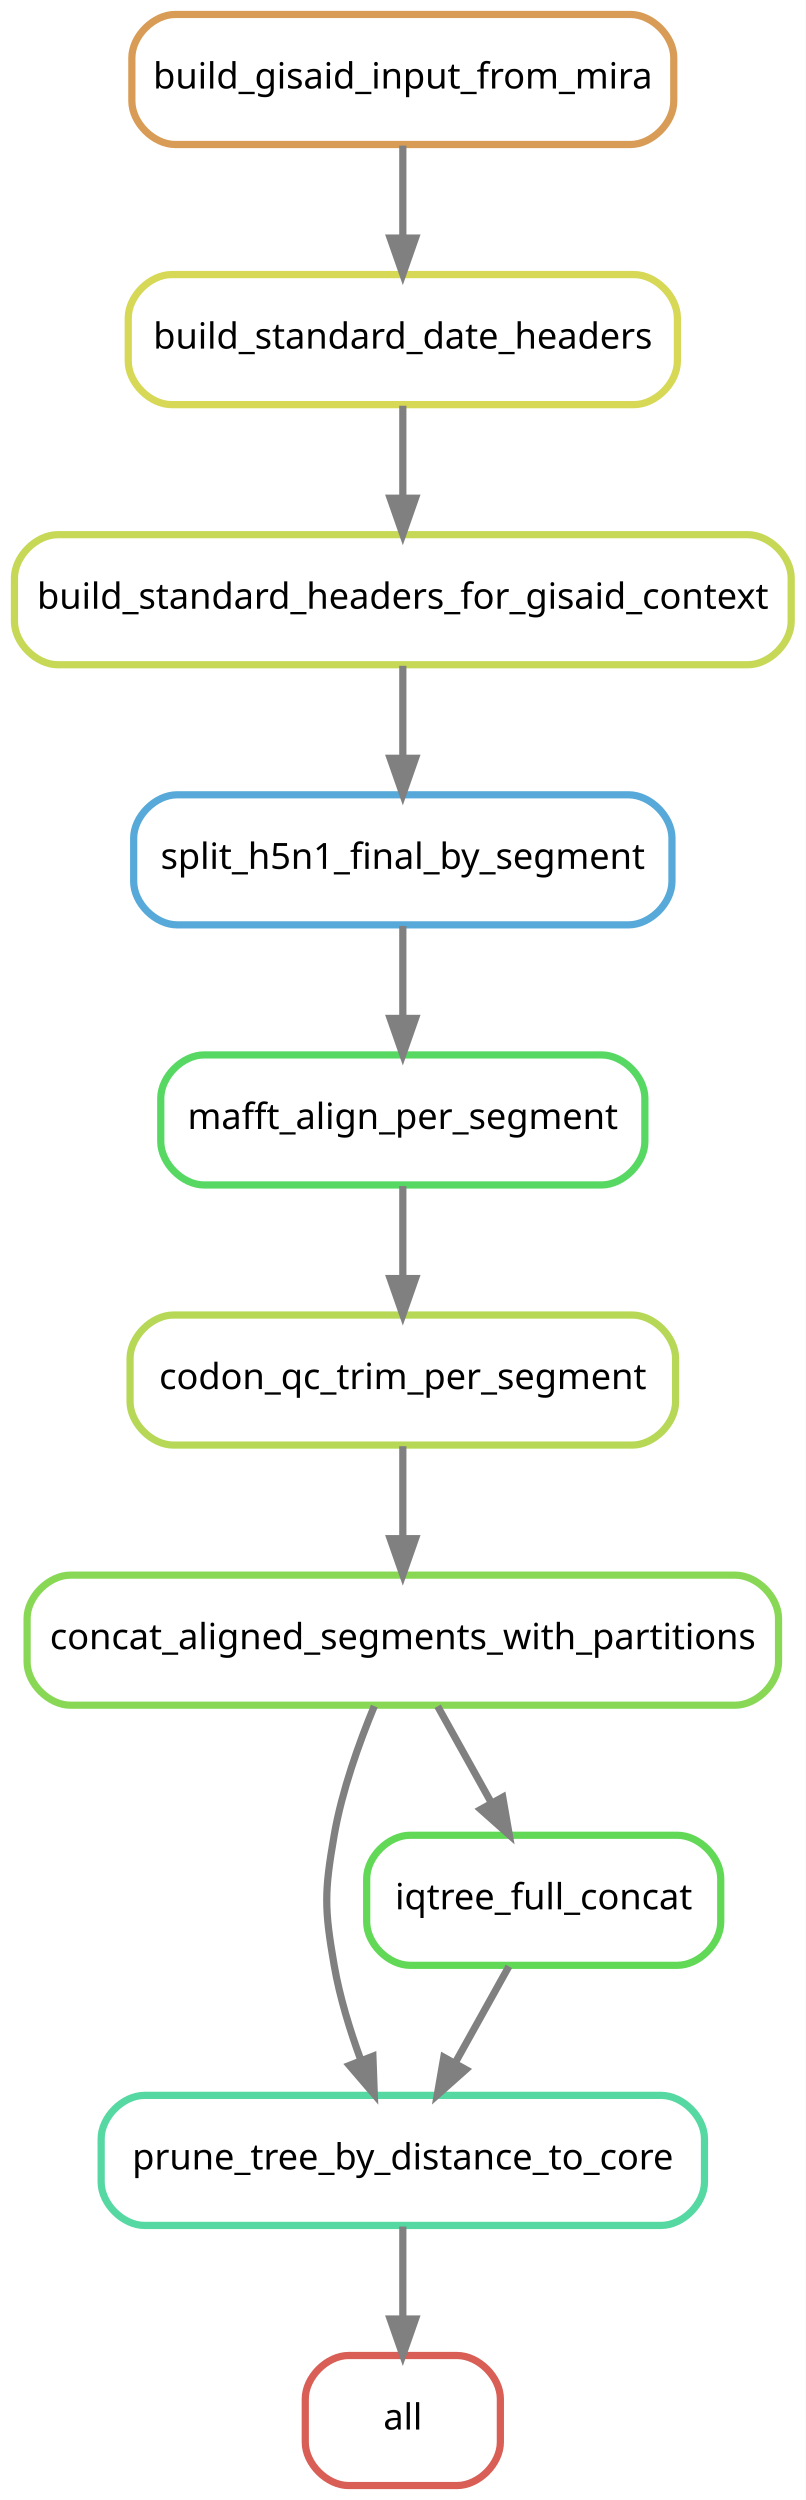
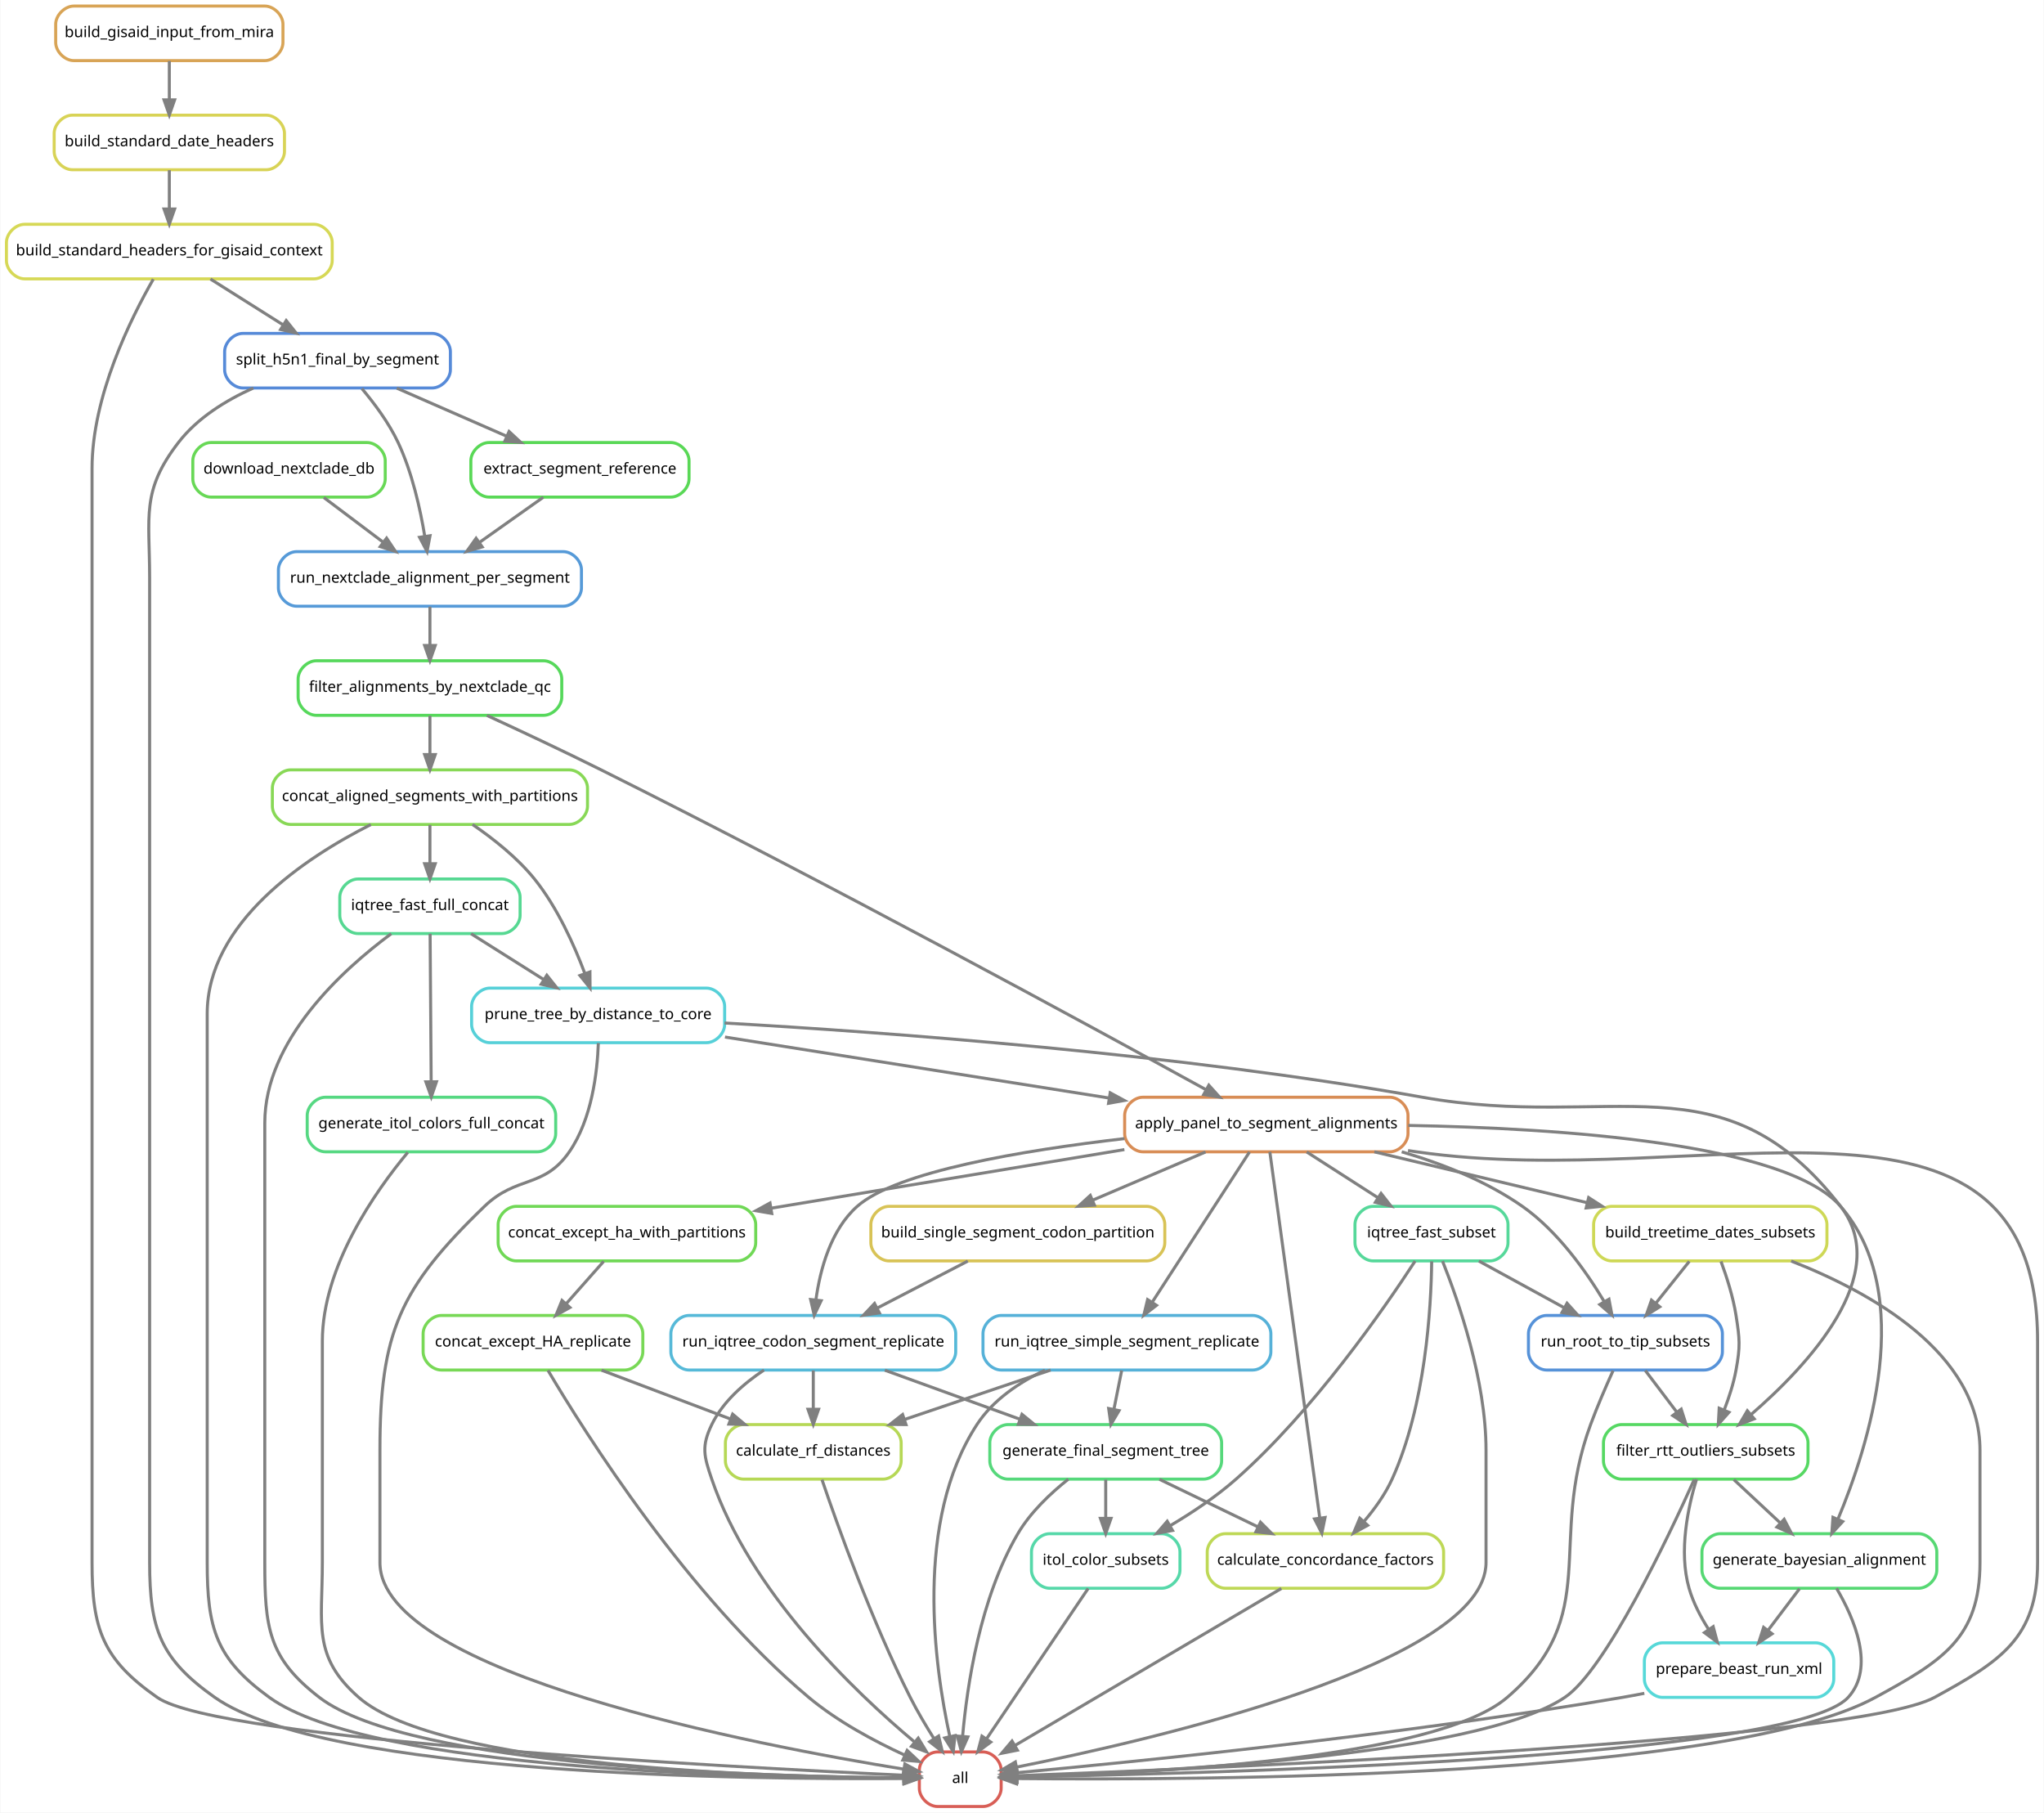
- <svg xmlns="http://www.w3.org/2000/svg" width="223pt" height="692pt" viewBox="0.00 0.00 223.00 692.00">
-   <g id="graph0" class="graph" transform="scale(1 1) rotate(0) translate(4 688)">
-     <polygon fill="white" stroke="transparent" points="-4,4 -4,-688 219,-688 219,4 -4,4" />
+ <svg xmlns="http://www.w3.org/2000/svg" width="1349pt" height="1196pt" viewBox="0.00 0.00 1348.50 1196.00">
+   <g id="graph0" class="graph" transform="scale(1 1) rotate(0) translate(4 1192)">
+     <polygon fill="white" stroke="transparent" points="-4,4 -4,-1192 1344.5,-1192 1344.5,4 -4,4" />
    <g id="node1" class="node">
-       <path fill="none" stroke="#d85e56" stroke-width="2" d="M122.5,-36C122.5,-36 92.5,-36 92.5,-36 86.5,-36 80.5,-30 80.5,-24 80.5,-24 80.5,-12 80.5,-12 80.5,-6 86.5,0 92.5,0 92.5,0 122.5,0 122.5,0 128.5,0 134.5,-6 134.5,-12 134.5,-12 134.5,-24 134.5,-24 134.5,-30 128.5,-36 122.5,-36" />
-       <text text-anchor="middle" x="107.5" y="-15.5" font-family="sans" font-size="10.00">all</text>
+       <path fill="none" stroke="#d85e56" stroke-width="2" d="M644.5,-36C644.5,-36 614.5,-36 614.5,-36 608.5,-36 602.5,-30 602.5,-24 602.5,-24 602.5,-12 602.5,-12 602.5,-6 608.5,0 614.5,0 614.5,0 644.5,0 644.5,0 650.5,0 656.5,-6 656.5,-12 656.5,-12 656.5,-24 656.5,-24 656.5,-30 650.5,-36 644.5,-36" />
+       <text text-anchor="middle" x="629.5" y="-15.5" font-family="sans" font-size="10.00">all</text>
    </g>
    <g id="node2" class="node">
-       <path fill="none" stroke="#56d8a2" stroke-width="2" d="M179,-108C179,-108 36,-108 36,-108 30,-108 24,-102 24,-96 24,-96 24,-84 24,-84 24,-78 30,-72 36,-72 36,-72 179,-72 179,-72 185,-72 191,-78 191,-84 191,-84 191,-96 191,-96 191,-102 185,-108 179,-108" />
-       <text text-anchor="middle" x="107.5" y="-87.5" font-family="sans" font-size="10.00">prune_tree_by_distance_to_core</text>
+       <path fill="none" stroke="#d6d856" stroke-width="2" d="M203,-1044C203,-1044 12,-1044 12,-1044 6,-1044 0,-1038 0,-1032 0,-1032 0,-1020 0,-1020 0,-1014 6,-1008 12,-1008 12,-1008 203,-1008 203,-1008 209,-1008 215,-1014 215,-1020 215,-1020 215,-1032 215,-1032 215,-1038 209,-1044 203,-1044" />
+       <text text-anchor="middle" x="107.5" y="-1023.5" font-family="sans" font-size="10.00">build_standard_headers_for_gisaid_context</text>
+     </g>
+     <g id="edge12" class="edge">
+       <path fill="none" stroke="grey" stroke-width="2" d="M96.93,-1007.79C81.99,-981.77 56.5,-930.41 56.5,-883 56.5,-883 56.5,-883 56.5,-161 56.5,-117.07 63.5,-97.17 99.5,-72 139.74,-43.86 478.04,-25.93 592.12,-20.64" />
+       <polygon fill="grey" stroke="grey" stroke-width="2" points="592.61,-24.12 602.44,-20.17 592.29,-17.13 592.61,-24.12" />
+     </g>
+     <g id="node5" class="node">
+       <path fill="none" stroke="#568ad8" stroke-width="2" d="M281,-972C281,-972 156,-972 156,-972 150,-972 144,-966 144,-960 144,-960 144,-948 144,-948 144,-942 150,-936 156,-936 156,-936 281,-936 281,-936 287,-936 293,-942 293,-948 293,-948 293,-960 293,-960 293,-966 287,-972 281,-972" />
+       <text text-anchor="middle" x="218.5" y="-951.5" font-family="sans" font-size="10.00">split_h5n1_final_by_segment</text>
+     </g>
+     <g id="edge23" class="edge">
+       <path fill="none" stroke="grey" stroke-width="2" d="M134.65,-1007.88C149.03,-998.81 166.88,-987.55 182.41,-977.76" />
+       <polygon fill="grey" stroke="grey" stroke-width="2" points="184.65,-980.48 191.24,-972.19 180.92,-974.56 184.65,-980.48" />
+     </g>
+     <g id="node3" class="node">
+       <path fill="none" stroke="#d8d356" stroke-width="2" d="M171.5,-1116C171.5,-1116 43.5,-1116 43.5,-1116 37.5,-1116 31.5,-1110 31.5,-1104 31.5,-1104 31.5,-1092 31.5,-1092 31.5,-1086 37.5,-1080 43.5,-1080 43.5,-1080 171.5,-1080 171.5,-1080 177.5,-1080 183.5,-1086 183.5,-1092 183.5,-1092 183.5,-1104 183.5,-1104 183.5,-1110 177.5,-1116 171.5,-1116" />
+       <text text-anchor="middle" x="107.5" y="-1095.5" font-family="sans" font-size="10.00">build_standard_date_headers</text>
+     </g>
+     <g id="edge21" class="edge">
+       <path fill="none" stroke="grey" stroke-width="2" d="M107.5,-1079.7C107.5,-1071.98 107.5,-1062.71 107.5,-1054.11" />
+       <polygon fill="grey" stroke="grey" stroke-width="2" points="111,-1054.1 107.5,-1044.1 104,-1054.1 111,-1054.1" />
+     </g>
+     <g id="node4" class="node">
+       <path fill="none" stroke="#d8a456" stroke-width="2" d="M170.5,-1188C170.5,-1188 44.5,-1188 44.5,-1188 38.5,-1188 32.5,-1182 32.5,-1176 32.5,-1176 32.5,-1164 32.5,-1164 32.5,-1158 38.5,-1152 44.5,-1152 44.5,-1152 170.5,-1152 170.5,-1152 176.5,-1152 182.5,-1158 182.5,-1164 182.5,-1164 182.5,-1176 182.5,-1176 182.5,-1182 176.5,-1188 170.5,-1188" />
+       <text text-anchor="middle" x="107.5" y="-1167.5" font-family="sans" font-size="10.00">build_gisaid_input_from_mira</text>
+     </g>
+     <g id="edge22" class="edge">
+       <path fill="none" stroke="grey" stroke-width="2" d="M107.5,-1151.7C107.5,-1143.98 107.5,-1134.71 107.5,-1126.11" />
+       <polygon fill="grey" stroke="grey" stroke-width="2" points="111,-1126.1 107.5,-1116.1 104,-1126.1 111,-1126.1" />
+     </g>
+     <g id="edge10" class="edge">
+       <path fill="none" stroke="grey" stroke-width="2" d="M162.94,-935.96C144.72,-927.8 125.97,-916.17 113.5,-900 88.8,-867.97 94.5,-851.45 94.5,-811 94.5,-811 94.5,-811 94.5,-161 94.5,-117.07 101.59,-97.31 137.5,-72 210.66,-20.43 490.69,-17.7 592.35,-18.47" />
+       <polygon fill="grey" stroke="grey" stroke-width="2" points="592.42,-21.97 602.46,-18.56 592.49,-14.97 592.42,-21.97" />
+     </g>
+     <g id="node8" class="node">
+       <path fill="none" stroke="#569ad8" stroke-width="2" d="M367.5,-828C367.5,-828 191.5,-828 191.5,-828 185.5,-828 179.5,-822 179.5,-816 179.5,-816 179.5,-804 179.5,-804 179.5,-798 185.5,-792 191.5,-792 191.5,-792 367.5,-792 367.5,-792 373.5,-792 379.5,-798 379.5,-804 379.5,-804 379.5,-816 379.5,-816 379.5,-822 373.5,-828 367.5,-828" />
+       <text text-anchor="middle" x="279.5" y="-807.5" font-family="sans" font-size="10.00">run_nextclade_alignment_per_segment</text>
+     </g>
+     <g id="edge28" class="edge">
+       <path fill="none" stroke="grey" stroke-width="2" d="M234.59,-935.58C242.85,-925.78 252.42,-912.94 258.5,-900 267.75,-880.3 273.12,-856.18 276.11,-838.02" />
+       <polygon fill="grey" stroke="grey" stroke-width="2" points="279.57,-838.5 277.6,-828.09 272.65,-837.46 279.57,-838.5" />
+     </g>
+     <g id="node10" class="node">
+       <path fill="none" stroke="#59d856" stroke-width="2" d="M438.5,-900C438.5,-900 318.5,-900 318.5,-900 312.5,-900 306.5,-894 306.5,-888 306.5,-888 306.5,-876 306.5,-876 306.5,-870 312.5,-864 318.5,-864 318.5,-864 438.5,-864 438.5,-864 444.5,-864 450.5,-870 450.5,-876 450.5,-876 450.5,-888 450.5,-888 450.5,-894 444.5,-900 438.5,-900" />
+       <text text-anchor="middle" x="378.5" y="-879.5" font-family="sans" font-size="10.00">extract_segment_reference</text>
+     </g>
+     <g id="edge29" class="edge">
+       <path fill="none" stroke="grey" stroke-width="2" d="M257.64,-935.88C279.51,-926.31 306.96,-914.3 330.16,-904.15" />
+       <polygon fill="grey" stroke="grey" stroke-width="2" points="331.73,-907.28 339.49,-900.07 328.92,-900.87 331.73,-907.28" />
+     </g>
+     <g id="node6" class="node">
+       <path fill="none" stroke="#88d856" stroke-width="2" d="M371.5,-684C371.5,-684 187.5,-684 187.5,-684 181.5,-684 175.5,-678 175.5,-672 175.5,-672 175.5,-660 175.5,-660 175.5,-654 181.5,-648 187.5,-648 187.5,-648 371.5,-648 371.5,-648 377.5,-648 383.5,-654 383.5,-660 383.5,-660 383.5,-672 383.5,-672 383.5,-678 377.5,-684 371.5,-684" />
+       <text text-anchor="middle" x="279.5" y="-663.5" font-family="sans" font-size="10.00">concat_aligned_segments_with_partitions</text>
+     </g>
+     <g id="edge8" class="edge">
+       <path fill="none" stroke="grey" stroke-width="2" d="M240.49,-647.92C196.94,-625.9 132.5,-583.14 132.5,-523 132.5,-523 132.5,-523 132.5,-161 132.5,-117.45 138.24,-97.57 173.5,-72 240.04,-23.75 495.39,-18.84 592.09,-18.76" />
+       <polygon fill="grey" stroke="grey" stroke-width="2" points="592.28,-22.26 602.28,-18.77 592.28,-15.26 592.28,-22.26" />
+     </g>
+     <g id="node11" class="node">
+       <path fill="none" stroke="#56d892" stroke-width="2" d="M327,-612C327,-612 232,-612 232,-612 226,-612 220,-606 220,-600 220,-600 220,-588 220,-588 220,-582 226,-576 232,-576 232,-576 327,-576 327,-576 333,-576 339,-582 339,-588 339,-588 339,-600 339,-600 339,-606 333,-612 327,-612" />
+       <text text-anchor="middle" x="279.5" y="-591.5" font-family="sans" font-size="10.00">iqtree_fast_full_concat</text>
+     </g>
+     <g id="edge30" class="edge">
+       <path fill="none" stroke="grey" stroke-width="2" d="M279.5,-647.7C279.5,-639.98 279.5,-630.71 279.5,-622.11" />
+       <polygon fill="grey" stroke="grey" stroke-width="2" points="283,-622.1 279.5,-612.1 276,-622.1 283,-622.1" />
+     </g>
+     <g id="node14" class="node">
+       <path fill="none" stroke="#56d0d8" stroke-width="2" d="M462,-540C462,-540 319,-540 319,-540 313,-540 307,-534 307,-528 307,-528 307,-516 307,-516 307,-510 313,-504 319,-504 319,-504 462,-504 462,-504 468,-504 474,-510 474,-516 474,-516 474,-528 474,-528 474,-534 468,-540 462,-540" />
+       <text text-anchor="middle" x="390.5" y="-519.5" font-family="sans" font-size="10.00">prune_tree_by_distance_to_core</text>
+     </g>
+     <g id="edge36" class="edge">
+       <path fill="none" stroke="grey" stroke-width="2" d="M307.6,-647.97C321.25,-638.64 337.13,-626.11 348.5,-612 363.59,-593.28 374.78,-568.25 381.8,-549.5" />
+       <polygon fill="grey" stroke="grey" stroke-width="2" points="385.1,-550.67 385.18,-540.08 378.51,-548.31 385.1,-550.67" />
+     </g>
+     <g id="node7" class="node">
+       <path fill="none" stroke="#56d85b" stroke-width="2" d="M354.5,-756C354.5,-756 204.5,-756 204.5,-756 198.5,-756 192.5,-750 192.5,-744 192.5,-744 192.5,-732 192.5,-732 192.5,-726 198.5,-720 204.5,-720 204.5,-720 354.5,-720 354.5,-720 360.5,-720 366.5,-726 366.5,-732 366.5,-732 366.5,-744 366.5,-744 366.5,-750 360.5,-756 354.5,-756" />
+       <text text-anchor="middle" x="279.5" y="-735.5" font-family="sans" font-size="10.00">filter_alignments_by_nextclade_qc</text>
+     </g>
+     <g id="edge24" class="edge">
+       <path fill="none" stroke="grey" stroke-width="2" d="M279.5,-719.7C279.5,-711.98 279.5,-702.71 279.5,-694.11" />
+       <polygon fill="grey" stroke="grey" stroke-width="2" points="283,-694.1 279.5,-684.1 276,-694.1 283,-694.1" />
+     </g>
+     <g id="node13" class="node">
+       <path fill="none" stroke="#d88d56" stroke-width="2" d="M913,-468C913,-468 750,-468 750,-468 744,-468 738,-462 738,-456 738,-456 738,-444 738,-444 738,-438 744,-432 750,-432 750,-432 913,-432 913,-432 919,-432 925,-438 925,-444 925,-444 925,-456 925,-456 925,-462 919,-468 913,-468" />
+       <text text-anchor="middle" x="831.5" y="-447.5" font-family="sans" font-size="10.00">apply_panel_to_segment_alignments</text>
+     </g>
+     <g id="edge34" class="edge">
+       <path fill="none" stroke="grey" stroke-width="2" d="M317.13,-719.91C339.22,-709.75 367.59,-696.44 392.5,-684 541.41,-609.62 715.18,-515.03 791.78,-472.93" />
+       <polygon fill="grey" stroke="grey" stroke-width="2" points="793.56,-475.94 800.64,-468.06 790.19,-469.81 793.56,-475.94" />
+     </g>
+     <g id="edge25" class="edge">
+       <path fill="none" stroke="grey" stroke-width="2" d="M279.5,-791.7C279.5,-783.98 279.5,-774.71 279.5,-766.11" />
+       <polygon fill="grey" stroke="grey" stroke-width="2" points="283,-766.1 279.5,-756.1 276,-766.1 283,-766.1" />
+     </g>
+     <g id="node9" class="node">
+       <path fill="none" stroke="#68d856" stroke-width="2" d="M238,-900C238,-900 135,-900 135,-900 129,-900 123,-894 123,-888 123,-888 123,-876 123,-876 123,-870 129,-864 135,-864 135,-864 238,-864 238,-864 244,-864 250,-870 250,-876 250,-876 250,-888 250,-888 250,-894 244,-900 238,-900" />
+       <text text-anchor="middle" x="186.5" y="-879.5" font-family="sans" font-size="10.00">download_nextclade_db</text>
+     </g>
+     <g id="edge26" class="edge">
+       <path fill="none" stroke="grey" stroke-width="2" d="M209.49,-863.7C221.31,-854.8 235.89,-843.82 248.68,-834.2" />
+       <polygon fill="grey" stroke="grey" stroke-width="2" points="250.89,-836.91 256.78,-828.1 246.68,-831.32 250.89,-836.91" />
+     </g>
+     <g id="edge27" class="edge">
+       <path fill="none" stroke="grey" stroke-width="2" d="M354.28,-863.88C341.58,-854.89 325.84,-843.76 312.08,-834.03" />
+       <polygon fill="grey" stroke="grey" stroke-width="2" points="314,-831.11 303.81,-828.19 309.96,-836.82 314,-831.11" />
+     </g>
+     <g id="edge13" class="edge">
+       <path fill="none" stroke="grey" stroke-width="2" d="M253.94,-575.89C221.73,-552.04 170.5,-505.54 170.5,-451 170.5,-451 170.5,-451 170.5,-161 170.5,-118.33 172.68,-98.01 206.5,-72 266.46,-25.89 500.35,-19.62 592.19,-18.97" />
+       <polygon fill="grey" stroke="grey" stroke-width="2" points="592.43,-22.47 602.41,-18.92 592.39,-15.47 592.43,-22.47" />
+     </g>
+     <g id="edge35" class="edge">
+       <path fill="none" stroke="grey" stroke-width="2" d="M306.65,-575.88C321.03,-566.81 338.88,-555.55 354.41,-545.76" />
+       <polygon fill="grey" stroke="grey" stroke-width="2" points="356.65,-548.48 363.24,-540.19 352.92,-542.56 356.65,-548.48" />
+     </g>
+     <g id="node23" class="node">
+       <path fill="none" stroke="#56d882" stroke-width="2" d="M350.5,-468C350.5,-468 210.5,-468 210.5,-468 204.5,-468 198.5,-462 198.5,-456 198.5,-456 198.5,-444 198.5,-444 198.5,-438 204.5,-432 210.5,-432 210.5,-432 350.5,-432 350.5,-432 356.5,-432 362.5,-438 362.5,-444 362.5,-444 362.5,-456 362.5,-456 362.5,-462 356.5,-468 350.5,-468" />
+       <text text-anchor="middle" x="280.5" y="-447.5" font-family="sans" font-size="10.00">generate_itol_colors_full_concat</text>
+     </g>
+     <g id="edge50" class="edge">
+       <path fill="none" stroke="grey" stroke-width="2" d="M279.62,-575.87C279.79,-551.67 280.1,-507.21 280.31,-478.39" />
+       <polygon fill="grey" stroke="grey" stroke-width="2" points="283.81,-478.21 280.38,-468.19 276.81,-478.16 283.81,-478.21" />
+     </g>
+     <g id="node12" class="node">
+       <path fill="none" stroke="#56b9d8" stroke-width="2" d="M614.5,-324C614.5,-324 450.5,-324 450.5,-324 444.5,-324 438.5,-318 438.5,-312 438.5,-312 438.5,-300 438.5,-300 438.5,-294 444.5,-288 450.5,-288 450.5,-288 614.5,-288 614.5,-288 620.5,-288 626.5,-294 626.5,-300 626.5,-300 626.5,-312 626.5,-312 626.5,-318 620.5,-324 614.5,-324" />
+       <text text-anchor="middle" x="532.5" y="-303.5" font-family="sans" font-size="10.00">run_iqtree_codon_segment_replicate</text>
+     </g>
+     <g id="edge15" class="edge">
+       <path fill="none" stroke="grey" stroke-width="2" d="M499.97,-287.98C486.71,-279.18 472.8,-267.09 465.5,-252 458.53,-237.6 460.34,-231.15 465.5,-216 490.88,-141.52 559.44,-75.94 599.42,-42.5" />
+       <polygon fill="grey" stroke="grey" stroke-width="2" points="601.76,-45.11 607.25,-36.06 597.31,-39.71 601.76,-45.11" />
+     </g>
+     <g id="node19" class="node">
+       <path fill="none" stroke="#56d87b" stroke-width="2" d="M790,-252C790,-252 661,-252 661,-252 655,-252 649,-246 649,-240 649,-240 649,-228 649,-228 649,-222 655,-216 661,-216 661,-216 790,-216 790,-216 796,-216 802,-222 802,-228 802,-228 802,-240 802,-240 802,-246 796,-252 790,-252" />
+       <text text-anchor="middle" x="725.5" y="-231.5" font-family="sans" font-size="10.00">generate_final_segment_tree</text>
+     </g>
+     <g id="edge42" class="edge">
+       <path fill="none" stroke="grey" stroke-width="2" d="M579.71,-287.88C606.57,-278.14 640.38,-265.87 668.68,-255.61" />
+       <polygon fill="grey" stroke="grey" stroke-width="2" points="670.23,-258.77 678.44,-252.07 667.85,-252.19 670.23,-258.77" />
+     </g>
+     <g id="node20" class="node">
+       <path fill="none" stroke="#b6d856" stroke-width="2" d="M578.5,-252C578.5,-252 486.5,-252 486.5,-252 480.5,-252 474.5,-246 474.5,-240 474.5,-240 474.5,-228 474.5,-228 474.5,-222 480.5,-216 486.5,-216 486.5,-216 578.5,-216 578.5,-216 584.5,-216 590.5,-222 590.5,-228 590.5,-228 590.5,-240 590.5,-240 590.5,-246 584.5,-252 578.5,-252" />
+       <text text-anchor="middle" x="532.5" y="-231.5" font-family="sans" font-size="10.00">calculate_rf_distances</text>
+     </g>
+     <g id="edge44" class="edge">
+       <path fill="none" stroke="grey" stroke-width="2" d="M532.5,-287.7C532.5,-279.98 532.5,-270.71 532.5,-262.11" />
+       <polygon fill="grey" stroke="grey" stroke-width="2" points="536,-262.1 532.5,-252.1 529,-262.1 536,-262.1" />
+     </g>
+     <g id="edge6" class="edge">
+       <path fill="none" stroke="grey" stroke-width="2" d="M925.01,-432.81C926.86,-432.53 928.69,-432.26 930.5,-432 1119.03,-404.63 1340.5,-497.5 1340.5,-307 1340.5,-307 1340.5,-307 1340.5,-161 1340.5,-111.22 1316.18,-95.88 1272.5,-72 1219.33,-42.93 796.53,-25.13 667.05,-20.32" />
+       <polygon fill="grey" stroke="grey" stroke-width="2" points="666.96,-16.82 656.84,-19.95 666.71,-23.81 666.96,-16.82" />
+     </g>
+     <g id="edge32" class="edge">
+       <path fill="none" stroke="grey" stroke-width="2" d="M737.86,-440.7C670.6,-432.92 587.43,-418.96 561.5,-396 543.97,-380.47 536.99,-354.23 534.23,-334.25" />
+       <polygon fill="grey" stroke="grey" stroke-width="2" points="537.69,-333.74 533.12,-324.18 530.74,-334.51 537.69,-333.74" />
+     </g>
+     <g id="node15" class="node">
+       <path fill="none" stroke="#d8c356" stroke-width="2" d="M752.5,-396C752.5,-396 582.5,-396 582.5,-396 576.5,-396 570.5,-390 570.5,-384 570.5,-384 570.5,-372 570.5,-372 570.5,-366 576.5,-360 582.5,-360 582.5,-360 752.5,-360 752.5,-360 758.5,-360 764.5,-366 764.5,-372 764.5,-372 764.5,-384 764.5,-384 764.5,-390 758.5,-396 752.5,-396" />
+       <text text-anchor="middle" x="667.5" y="-375.5" font-family="sans" font-size="10.00">build_single_segment_codon_partition</text>
+     </g>
+     <g id="edge37" class="edge">
+       <path fill="none" stroke="grey" stroke-width="2" d="M791.38,-431.88C768.86,-422.26 740.58,-410.19 716.73,-400.01" />
+       <polygon fill="grey" stroke="grey" stroke-width="2" points="718.06,-396.77 707.49,-396.07 715.31,-403.21 718.06,-396.77" />
+     </g>
+     <g id="node16" class="node">
+       <path fill="none" stroke="#56b1d8" stroke-width="2" d="M822.5,-324C822.5,-324 656.5,-324 656.5,-324 650.5,-324 644.5,-318 644.5,-312 644.5,-312 644.5,-300 644.5,-300 644.5,-294 650.5,-288 656.5,-288 656.5,-288 822.5,-288 822.5,-288 828.5,-288 834.5,-294 834.5,-300 834.5,-300 834.5,-312 834.5,-312 834.5,-318 828.5,-324 822.5,-324" />
+       <text text-anchor="middle" x="739.5" y="-303.5" font-family="sans" font-size="10.00">run_iqtree_simple_segment_replicate</text>
+     </g>
+     <g id="edge38" class="edge">
+       <path fill="none" stroke="grey" stroke-width="2" d="M820.4,-431.87C804.45,-407.24 774.9,-361.64 756.27,-332.88" />
+       <polygon fill="grey" stroke="grey" stroke-width="2" points="759.01,-330.68 750.64,-324.19 753.14,-334.48 759.01,-330.68" />
+     </g>
+     <g id="node18" class="node">
+       <path fill="none" stroke="#70d856" stroke-width="2" d="M482.5,-396C482.5,-396 336.5,-396 336.5,-396 330.5,-396 324.5,-390 324.5,-384 324.5,-384 324.5,-372 324.5,-372 324.5,-366 330.5,-360 336.5,-360 336.5,-360 482.5,-360 482.5,-360 488.5,-360 494.5,-366 494.5,-372 494.5,-372 494.5,-384 494.5,-384 494.5,-390 488.5,-396 482.5,-396" />
+       <text text-anchor="middle" x="409.5" y="-375.5" font-family="sans" font-size="10.00">concat_except_ha_with_partitions</text>
+     </g>
+     <g id="edge40" class="edge">
+       <path fill="none" stroke="grey" stroke-width="2" d="M737.84,-433.46C668.53,-421.97 574.44,-406.36 504.75,-394.8" />
+       <polygon fill="grey" stroke="grey" stroke-width="2" points="505.09,-391.31 494.65,-393.12 503.94,-398.21 505.09,-391.31" />
+     </g>
+     <g id="node21" class="node">
+       <path fill="none" stroke="#bed856" stroke-width="2" d="M936.5,-180C936.5,-180 804.5,-180 804.5,-180 798.5,-180 792.5,-174 792.5,-168 792.5,-168 792.5,-156 792.5,-156 792.5,-150 798.5,-144 804.5,-144 804.5,-144 936.5,-144 936.5,-144 942.5,-144 948.5,-150 948.5,-156 948.5,-156 948.5,-168 948.5,-168 948.5,-174 942.5,-180 936.5,-180" />
+       <text text-anchor="middle" x="870.5" y="-159.5" font-family="sans" font-size="10.00">calculate_concordance_factors</text>
+     </g>
+     <g id="edge47" class="edge">
+       <path fill="none" stroke="grey" stroke-width="2" d="M833.82,-431.97C840.34,-384.19 858.82,-248.62 866.78,-190.27" />
+       <polygon fill="grey" stroke="grey" stroke-width="2" points="870.26,-190.69 868.14,-180.31 863.32,-189.74 870.26,-190.69" />
+     </g>
+     <g id="node22" class="node">
+       <path fill="none" stroke="#56d89a" stroke-width="2" d="M979,-396C979,-396 902,-396 902,-396 896,-396 890,-390 890,-384 890,-384 890,-372 890,-372 890,-366 896,-360 902,-360 902,-360 979,-360 979,-360 985,-360 991,-366 991,-372 991,-372 991,-384 991,-384 991,-390 985,-396 979,-396" />
+       <text text-anchor="middle" x="940.5" y="-375.5" font-family="sans" font-size="10.00">iqtree_fast_subset</text>
+     </g>
+     <g id="edge49" class="edge">
+       <path fill="none" stroke="grey" stroke-width="2" d="M858.16,-431.88C872.28,-422.81 889.81,-411.55 905.06,-401.76" />
+       <polygon fill="grey" stroke="grey" stroke-width="2" points="907.21,-404.54 913.73,-396.19 903.43,-398.65 907.21,-404.54" />
+     </g>
+     <g id="node24" class="node">
+       <path fill="none" stroke="#ced856" stroke-width="2" d="M1189.5,-396C1189.5,-396 1059.5,-396 1059.5,-396 1053.5,-396 1047.5,-390 1047.5,-384 1047.5,-384 1047.5,-372 1047.5,-372 1047.5,-366 1053.5,-360 1059.5,-360 1059.5,-360 1189.5,-360 1189.5,-360 1195.5,-360 1201.5,-366 1201.5,-372 1201.5,-372 1201.5,-384 1201.5,-384 1201.5,-390 1195.5,-396 1189.5,-396" />
+       <text text-anchor="middle" x="1124.5" y="-375.5" font-family="sans" font-size="10.00">build_treetime_dates_subsets</text>
+     </g>
+     <g id="edge51" class="edge">
+       <path fill="none" stroke="grey" stroke-width="2" d="M902.8,-431.97C945.24,-421.83 999.24,-408.93 1043.31,-398.4" />
+       <polygon fill="grey" stroke="grey" stroke-width="2" points="1044.22,-401.78 1053.13,-396.05 1042.59,-394.97 1044.22,-401.78" />
+     </g>
+     <g id="node25" class="node">
+       <path fill="none" stroke="#56d873" stroke-width="2" d="M1262,-180C1262,-180 1131,-180 1131,-180 1125,-180 1119,-174 1119,-168 1119,-168 1119,-156 1119,-156 1119,-150 1125,-144 1131,-144 1131,-144 1262,-144 1262,-144 1268,-144 1274,-150 1274,-156 1274,-156 1274,-168 1274,-168 1274,-174 1268,-180 1262,-180" />
+       <text text-anchor="middle" x="1196.5" y="-159.5" font-family="sans" font-size="10.00">generate_bayesian_alignment</text>
+     </g>
+     <g id="edge53" class="edge">
+       <path fill="none" stroke="grey" stroke-width="2" d="M925.22,-449.39C1025.25,-447.57 1174.25,-437.67 1210.5,-396 1261.15,-337.77 1228.69,-237.22 1208.75,-189.55" />
+       <polygon fill="grey" stroke="grey" stroke-width="2" points="1211.89,-188.01 1204.71,-180.21 1205.47,-190.78 1211.89,-188.01" />
+     </g>
+     <g id="node27" class="node">
+       <path fill="none" stroke="#5692d8" stroke-width="2" d="M1120.5,-324C1120.5,-324 1016.5,-324 1016.5,-324 1010.5,-324 1004.5,-318 1004.5,-312 1004.5,-312 1004.5,-300 1004.5,-300 1004.5,-294 1010.5,-288 1016.5,-288 1016.5,-288 1120.5,-288 1120.5,-288 1126.5,-288 1132.5,-294 1132.5,-300 1132.5,-300 1132.5,-312 1132.5,-312 1132.5,-318 1126.5,-324 1120.5,-324" />
+       <text text-anchor="middle" x="1068.5" y="-303.5" font-family="sans" font-size="10.00">run_root_to_tip_subsets</text>
+     </g>
+     <g id="edge58" class="edge">
+       <path fill="none" stroke="grey" stroke-width="2" d="M920.87,-431.99C948.06,-424.01 976.95,-412.5 1000.5,-396 1023.73,-379.72 1042.57,-353.09 1054.48,-333.2" />
+       <polygon fill="grey" stroke="grey" stroke-width="2" points="1057.63,-334.73 1059.6,-324.32 1051.57,-331.23 1057.63,-334.73" />
+     </g>
+     <g id="edge11" class="edge">
+       <path fill="none" stroke="grey" stroke-width="2" d="M390.64,-503.73C389.98,-484.59 386.41,-453.57 371.5,-432 354.67,-407.66 336.79,-416.55 315.5,-396 259.48,-341.94 246.5,-312.85 246.5,-235 246.5,-235 246.5,-235 246.5,-161 246.5,-87.7 496.23,-40.19 592.38,-24.61" />
+       <polygon fill="grey" stroke="grey" stroke-width="2" points="592.94,-28.07 602.26,-23.04 591.84,-21.16 592.94,-28.07" />
+     </g>
+     <g id="edge33" class="edge">
+       <path fill="none" stroke="grey" stroke-width="2" d="M474.23,-507.71C546.19,-496.29 650.27,-479.77 727.55,-467.5" />
+       <polygon fill="grey" stroke="grey" stroke-width="2" points="728.46,-470.9 737.79,-465.87 727.37,-463.99 728.46,-470.9" />
+     </g>
+     <g id="node26" class="node">
+       <path fill="none" stroke="#56d863" stroke-width="2" d="M1177,-252C1177,-252 1066,-252 1066,-252 1060,-252 1054,-246 1054,-240 1054,-240 1054,-228 1054,-228 1054,-222 1060,-216 1066,-216 1066,-216 1177,-216 1177,-216 1183,-216 1189,-222 1189,-228 1189,-228 1189,-240 1189,-240 1189,-246 1183,-252 1177,-252" />
+       <text text-anchor="middle" x="1121.5" y="-231.5" font-family="sans" font-size="10.00">filter_rtt_outliers_subsets</text>
+     </g>
+     <g id="edge55" class="edge">
+       <path fill="none" stroke="grey" stroke-width="2" d="M474,-516.97C581.26,-510.86 772.88,-496.77 934.5,-468 1059.31,-445.78 1132.99,-496.32 1210.5,-396 1245.14,-351.17 1189.04,-291.17 1151.32,-258.54" />
+       <polygon fill="grey" stroke="grey" stroke-width="2" points="1153.49,-255.79 1143.59,-252.01 1148.97,-261.14 1153.49,-255.79" />
+     </g>
+     <g id="edge31" class="edge">
+       <path fill="none" stroke="grey" stroke-width="2" d="M634.48,-359.88C616.42,-350.51 593.85,-338.81 574.55,-328.8" />
+       <polygon fill="grey" stroke="grey" stroke-width="2" points="576.14,-325.69 565.65,-324.19 572.92,-331.9 576.14,-325.69" />
+     </g>
+     <g id="edge3" class="edge">
+       <path fill="none" stroke="grey" stroke-width="2" d="M685.36,-287.89C668.23,-279.76 651.04,-268.17 640.5,-252 598.95,-188.27 612.46,-92.6 622.59,-46.19" />
+       <polygon fill="grey" stroke="grey" stroke-width="2" points="626.04,-46.8 624.87,-36.27 619.22,-45.24 626.04,-46.8" />
+     </g>
+     <g id="edge41" class="edge">
+       <path fill="none" stroke="grey" stroke-width="2" d="M736.04,-287.7C734.5,-279.98 732.64,-270.71 730.92,-262.11" />
+       <polygon fill="grey" stroke="grey" stroke-width="2" points="734.31,-261.22 728.92,-252.1 727.45,-262.6 734.31,-261.22" />
+     </g>
+     <g id="edge43" class="edge">
+       <path fill="none" stroke="grey" stroke-width="2" d="M689.13,-287.97C660.08,-278.14 623.37,-265.73 592.79,-255.39" />
+       <polygon fill="grey" stroke="grey" stroke-width="2" points="593.69,-252 583.1,-252.11 591.45,-258.63 593.69,-252" />
+     </g>
+     <g id="node17" class="node">
+       <path fill="none" stroke="#78d856" stroke-width="2" d="M408,-324C408,-324 287,-324 287,-324 281,-324 275,-318 275,-312 275,-312 275,-300 275,-300 275,-294 281,-288 287,-288 287,-288 408,-288 408,-288 414,-288 420,-294 420,-300 420,-300 420,-312 420,-312 420,-318 414,-324 408,-324" />
+       <text text-anchor="middle" x="347.5" y="-303.5" font-family="sans" font-size="10.00">concat_except_HA_replicate</text>
+     </g>
+     <g id="edge9" class="edge">
+       <path fill="none" stroke="grey" stroke-width="2" d="M357.4,-287.78C381.99,-246.22 449.64,-138.93 529.5,-72 548.4,-56.16 572.79,-43.12 592.75,-33.94" />
+       <polygon fill="grey" stroke="grey" stroke-width="2" points="594.45,-37.01 602.16,-29.74 591.6,-30.62 594.45,-37.01" />
+     </g>
+     <g id="edge45" class="edge">
+       <path fill="none" stroke="grey" stroke-width="2" d="M392.76,-287.88C418.5,-278.14 450.91,-265.87 478.04,-255.61" />
+       <polygon fill="grey" stroke="grey" stroke-width="2" points="479.28,-258.88 487.39,-252.07 476.8,-252.33 479.28,-258.88" />
+     </g>
+     <g id="edge39" class="edge">
+       <path fill="none" stroke="grey" stroke-width="2" d="M394.17,-359.7C386.74,-351.3 377.68,-341.07 369.52,-331.86" />
+       <polygon fill="grey" stroke="grey" stroke-width="2" points="371.9,-329.27 362.65,-324.1 366.66,-333.91 371.9,-329.27" />
+     </g>
+     <g id="edge5" class="edge">
+       <path fill="none" stroke="grey" stroke-width="2" d="M700.8,-215.97C689.05,-206.64 675.79,-194.11 667.5,-180 642.56,-137.54 633.98,-79.74 631.04,-46.19" />
+       <polygon fill="grey" stroke="grey" stroke-width="2" points="634.52,-45.9 630.26,-36.2 627.55,-46.44 634.52,-45.9" />
+     </g>
+     <g id="edge46" class="edge">
+       <path fill="none" stroke="grey" stroke-width="2" d="M760.97,-215.88C780.62,-206.39 805.22,-194.51 826.13,-184.42" />
+       <polygon fill="grey" stroke="grey" stroke-width="2" points="827.66,-187.57 835.14,-180.07 824.62,-181.26 827.66,-187.57" />
+     </g>
+     <g id="node29" class="node">
+       <path fill="none" stroke="#56d8a9" stroke-width="2" d="M762.5,-180C762.5,-180 688.5,-180 688.5,-180 682.5,-180 676.5,-174 676.5,-168 676.5,-168 676.5,-156 676.5,-156 676.5,-150 682.5,-144 688.5,-144 688.5,-144 762.5,-144 762.5,-144 768.5,-144 774.5,-150 774.5,-156 774.5,-156 774.5,-168 774.5,-168 774.5,-174 768.5,-180 762.5,-180" />
+       <text text-anchor="middle" x="725.5" y="-159.5" font-family="sans" font-size="10.00">itol_color_subsets</text>
+     </g>
+     <g id="edge62" class="edge">
+       <path fill="none" stroke="grey" stroke-width="2" d="M725.5,-215.7C725.5,-207.98 725.5,-198.71 725.5,-190.11" />
+       <polygon fill="grey" stroke="grey" stroke-width="2" points="729,-190.1 725.5,-180.1 722,-190.1 729,-190.1" />
+     </g>
+     <g id="edge7" class="edge">
+       <path fill="none" stroke="grey" stroke-width="2" d="M538.25,-215.64C548.44,-185.64 571.01,-122.48 596.5,-72 601.14,-62.81 606.88,-53.14 612.27,-44.61" />
+       <polygon fill="grey" stroke="grey" stroke-width="2" points="615.21,-46.51 617.69,-36.21 609.33,-42.72 615.21,-46.51" />
+     </g>
+     <g id="edge19" class="edge">
+       <path fill="none" stroke="grey" stroke-width="2" d="M841.43,-143.87C797.33,-117.88 713.58,-68.54 665.62,-40.28" />
+       <polygon fill="grey" stroke="grey" stroke-width="2" points="667.21,-37.16 656.82,-35.1 663.66,-43.19 667.21,-37.16" />
+     </g>
+     <g id="edge16" class="edge">
+       <path fill="none" stroke="grey" stroke-width="2" d="M947.79,-359.87C958.3,-333.53 976.5,-281.29 976.5,-235 976.5,-235 976.5,-235 976.5,-161 976.5,-94.63 756.31,-43.89 666.73,-26" />
+       <polygon fill="grey" stroke="grey" stroke-width="2" points="667.22,-22.53 656.73,-24.03 665.86,-29.39 667.22,-22.53" />
+     </g>
+     <g id="edge48" class="edge">
+       <path fill="none" stroke="grey" stroke-width="2" d="M940.64,-359.7C940.26,-329.26 936.64,-264.72 914.5,-216 909.93,-205.93 902.92,-196.23 895.83,-187.93" />
+       <polygon fill="grey" stroke="grey" stroke-width="2" points="898.38,-185.53 889.08,-180.44 893.18,-190.22 898.38,-185.53" />
+     </g>
+     <g id="edge59" class="edge">
+       <path fill="none" stroke="grey" stroke-width="2" d="M971.81,-359.88C988.7,-350.64 1009.75,-339.13 1027.88,-329.21" />
+       <polygon fill="grey" stroke="grey" stroke-width="2" points="1029.97,-332.06 1037.07,-324.19 1026.61,-325.92 1029.97,-332.06" />
+     </g>
+     <g id="edge63" class="edge">
+       <path fill="none" stroke="grey" stroke-width="2" d="M929.69,-359.89C909.34,-328.63 862.76,-261.3 811.5,-216 798.44,-204.46 782.56,-193.89 768.02,-185.28" />
+       <polygon fill="grey" stroke="grey" stroke-width="2" points="769.59,-182.14 759.17,-180.18 766.09,-188.21 769.59,-182.14" />
+     </g>
+     <g id="edge17" class="edge">
+       <path fill="none" stroke="grey" stroke-width="2" d="M264.88,-431.62C243.7,-406.19 208.5,-356.48 208.5,-307 208.5,-307 208.5,-307 208.5,-161 208.5,-120.03 201.7,-99.02 232.5,-72 285.56,-25.46 504.1,-19.4 592.32,-18.89" />
+       <polygon fill="grey" stroke="grey" stroke-width="2" points="592.42,-22.39 602.41,-18.85 592.4,-15.39 592.42,-22.39" />
+     </g>
+     <g id="edge20" class="edge">
+       <path fill="none" stroke="grey" stroke-width="2" d="M1177.91,-359.91C1230.34,-339.39 1302.5,-299.44 1302.5,-235 1302.5,-235 1302.5,-235 1302.5,-161 1302.5,-110.95 1277.44,-95.97 1233.5,-72 1135.15,-18.35 782.78,-17.27 666.81,-18.44" />
+       <polygon fill="grey" stroke="grey" stroke-width="2" points="666.61,-14.94 656.65,-18.55 666.69,-21.94 666.61,-14.94" />
+     </g>
+     <g id="edge56" class="edge">
+       <path fill="none" stroke="grey" stroke-width="2" d="M1131.57,-359.67C1135.34,-349.47 1139.59,-336.22 1141.5,-324 1143.97,-308.19 1144.37,-303.74 1141.5,-288 1139.89,-279.2 1136.9,-269.95 1133.71,-261.7" />
+       <polygon fill="grey" stroke="grey" stroke-width="2" points="1136.85,-260.12 1129.81,-252.21 1130.38,-262.79 1136.85,-260.12" />
+     </g>
+     <g id="edge57" class="edge">
+       <path fill="none" stroke="grey" stroke-width="2" d="M1110.66,-359.7C1104.01,-351.39 1095.92,-341.28 1088.61,-332.14" />
+       <polygon fill="grey" stroke="grey" stroke-width="2" points="1091.16,-329.73 1082.18,-324.1 1085.7,-334.1 1091.16,-329.73" />
+     </g>
+     <g id="edge4" class="edge">
+       <path fill="none" stroke="grey" stroke-width="2" d="M1207.83,-143.98C1219.46,-124.19 1233.51,-91.71 1215.5,-72 1178.47,-31.47 790.37,-21.63 666.96,-19.52" />
+       <polygon fill="grey" stroke="grey" stroke-width="2" points="666.91,-16.02 656.85,-19.36 666.8,-23.02 666.91,-16.02" />
+     </g>
+     <g id="node28" class="node">
+       <path fill="none" stroke="#56d8d8" stroke-width="2" d="M1194,-108C1194,-108 1093,-108 1093,-108 1087,-108 1081,-102 1081,-96 1081,-96 1081,-84 1081,-84 1081,-78 1087,-72 1093,-72 1093,-72 1194,-72 1194,-72 1200,-72 1206,-78 1206,-84 1206,-84 1206,-96 1206,-96 1206,-102 1200,-108 1194,-108" />
+       <text text-anchor="middle" x="1143.5" y="-87.5" font-family="sans" font-size="10.00">prepare_beast_run_xml</text>
+     </g>
+     <g id="edge60" class="edge">
+       <path fill="none" stroke="grey" stroke-width="2" d="M1183.4,-143.7C1177.11,-135.39 1169.45,-125.28 1162.54,-116.14" />
+       <polygon fill="grey" stroke="grey" stroke-width="2" points="1165.28,-113.96 1156.45,-108.1 1159.7,-118.19 1165.28,-113.96" />
+     </g>
+     <g id="edge18" class="edge">
+       <path fill="none" stroke="grey" stroke-width="2" d="M1113.95,-215.83C1097,-178.12 1055.33,-89.95 1028.5,-72 969.68,-32.66 754.23,-22.39 666.77,-19.82" />
+       <polygon fill="grey" stroke="grey" stroke-width="2" points="666.85,-16.32 656.75,-19.55 666.65,-23.32 666.85,-16.32" />
+     </g>
+     <g id="edge52" class="edge">
+       <path fill="none" stroke="grey" stroke-width="2" d="M1140.04,-215.7C1149.3,-207.05 1160.66,-196.45 1170.76,-187.03" />
+       <polygon fill="grey" stroke="grey" stroke-width="2" points="1173.25,-189.49 1178.17,-180.1 1168.48,-184.37 1173.25,-189.49" />
+     </g>
+     <g id="edge61" class="edge">
+       <path fill="none" stroke="grey" stroke-width="2" d="M1115.44,-215.96C1109.89,-197.81 1103.52,-168.4 1110.5,-144 1113.21,-134.51 1118.17,-125.06 1123.43,-116.83" />
+       <polygon fill="grey" stroke="grey" stroke-width="2" points="1126.42,-118.67 1129.17,-108.43 1120.64,-114.72 1126.42,-118.67" />
+     </g>
+     <g id="edge14" class="edge">
+       <path fill="none" stroke="grey" stroke-width="2" d="M1060.33,-287.54C1055.69,-277.3 1049.94,-264.05 1045.5,-252 1016.58,-173.51 1053.94,-126.53 990.5,-72 942.47,-30.71 749.18,-21.59 666.89,-19.57" />
+       <polygon fill="grey" stroke="grey" stroke-width="2" points="666.81,-16.07 656.73,-19.35 666.65,-23.07 666.81,-16.07" />
+     </g>
+     <g id="edge54" class="edge">
+       <path fill="none" stroke="grey" stroke-width="2" d="M1081.6,-287.7C1087.89,-279.39 1095.55,-269.28 1102.46,-260.14" />
+       <polygon fill="grey" stroke="grey" stroke-width="2" points="1105.3,-262.19 1108.55,-252.1 1099.72,-257.96 1105.3,-262.19" />
    </g>
    <g id="edge1" class="edge">
-       <path fill="none" stroke="grey" stroke-width="2" d="M107.5,-71.7C107.5,-63.98 107.5,-54.71 107.5,-46.11" />
-       <polygon fill="grey" stroke="grey" stroke-width="2" points="111,-46.1 107.5,-36.1 104,-46.1 111,-46.1" />
-     </g>
-     <g id="node3" class="node">
-       <path fill="none" stroke="#88d856" stroke-width="2" d="M199.5,-252C199.5,-252 15.5,-252 15.5,-252 9.5,-252 3.5,-246 3.5,-240 3.5,-240 3.5,-228 3.5,-228 3.5,-222 9.5,-216 15.5,-216 15.5,-216 199.5,-216 199.5,-216 205.5,-216 211.5,-222 211.5,-228 211.5,-228 211.5,-240 211.5,-240 211.5,-246 205.5,-252 199.5,-252" />
-       <text text-anchor="middle" x="107.5" y="-231.5" font-family="sans" font-size="10.00">concat_aligned_segments_with_partitions</text>
+       <path fill="none" stroke="grey" stroke-width="2" d="M1080.98,-74.67C1076.09,-73.71 1071.22,-72.81 1066.5,-72 919.36,-46.89 742.37,-29.25 666.72,-22.29" />
+       <polygon fill="grey" stroke="grey" stroke-width="2" points="667.01,-18.8 656.74,-21.38 666.38,-25.77 667.01,-18.8" />
    </g>
    <g id="edge2" class="edge">
-       <path fill="none" stroke="grey" stroke-width="2" d="M99.61,-215.75C95.39,-205.58 90.64,-192.33 88.5,-180 85.76,-164.24 85.76,-159.76 88.5,-144 90.02,-135.24 92.86,-126.01 95.89,-117.75" />
-       <polygon fill="grey" stroke="grey" stroke-width="2" points="99.22,-118.84 99.61,-108.25 92.71,-116.29 99.22,-118.84" />
-     </g>
-     <g id="node10" class="node">
-       <path fill="none" stroke="#61d856" stroke-width="2" d="M183.5,-180C183.5,-180 109.5,-180 109.5,-180 103.5,-180 97.5,-174 97.5,-168 97.5,-168 97.5,-156 97.5,-156 97.5,-150 103.5,-144 109.5,-144 109.5,-144 183.5,-144 183.5,-144 189.5,-144 195.5,-150 195.5,-156 195.5,-156 195.5,-168 195.5,-168 195.5,-174 189.5,-180 183.5,-180" />
-       <text text-anchor="middle" x="146.5" y="-159.5" font-family="sans" font-size="10.00">iqtree_full_concat</text>
-     </g>
-     <g id="edge10" class="edge">
-       <path fill="none" stroke="grey" stroke-width="2" d="M117.14,-215.7C121.63,-207.64 127.06,-197.89 132.02,-188.98" />
-       <polygon fill="grey" stroke="grey" stroke-width="2" points="135.16,-190.54 136.97,-180.1 129.05,-187.14 135.16,-190.54" />
-     </g>
-     <g id="node4" class="node">
-       <path fill="none" stroke="#b6d856" stroke-width="2" d="M171,-324C171,-324 44,-324 44,-324 38,-324 32,-318 32,-312 32,-312 32,-300 32,-300 32,-294 38,-288 44,-288 44,-288 171,-288 171,-288 177,-288 183,-294 183,-300 183,-300 183,-312 183,-312 183,-318 177,-324 171,-324" />
-       <text text-anchor="middle" x="107.5" y="-303.5" font-family="sans" font-size="10.00">codon_qc_trim_per_segment</text>
-     </g>
-     <g id="edge4" class="edge">
-       <path fill="none" stroke="grey" stroke-width="2" d="M107.5,-287.7C107.5,-279.98 107.5,-270.71 107.5,-262.11" />
-       <polygon fill="grey" stroke="grey" stroke-width="2" points="111,-262.1 107.5,-252.1 104,-262.1 111,-262.1" />
-     </g>
-     <g id="node5" class="node">
-       <path fill="none" stroke="#56d863" stroke-width="2" d="M162.5,-396C162.5,-396 52.5,-396 52.5,-396 46.5,-396 40.5,-390 40.5,-384 40.5,-384 40.5,-372 40.5,-372 40.5,-366 46.5,-360 52.5,-360 52.5,-360 162.5,-360 162.5,-360 168.5,-360 174.5,-366 174.5,-372 174.5,-372 174.5,-384 174.5,-384 174.5,-390 168.5,-396 162.5,-396" />
-       <text text-anchor="middle" x="107.5" y="-375.5" font-family="sans" font-size="10.00">mafft_align_per_segment</text>
-     </g>
-     <g id="edge5" class="edge">
-       <path fill="none" stroke="grey" stroke-width="2" d="M107.5,-359.7C107.5,-351.98 107.5,-342.71 107.5,-334.11" />
-       <polygon fill="grey" stroke="grey" stroke-width="2" points="111,-334.1 107.5,-324.1 104,-334.1 111,-334.1" />
-     </g>
-     <g id="node6" class="node">
-       <path fill="none" stroke="#56a9d8" stroke-width="2" d="M170,-468C170,-468 45,-468 45,-468 39,-468 33,-462 33,-456 33,-456 33,-444 33,-444 33,-438 39,-432 45,-432 45,-432 170,-432 170,-432 176,-432 182,-438 182,-444 182,-444 182,-456 182,-456 182,-462 176,-468 170,-468" />
-       <text text-anchor="middle" x="107.5" y="-447.5" font-family="sans" font-size="10.00">split_h5n1_final_by_segment</text>
-     </g>
-     <g id="edge6" class="edge">
-       <path fill="none" stroke="grey" stroke-width="2" d="M107.5,-431.7C107.5,-423.98 107.5,-414.71 107.5,-406.11" />
-       <polygon fill="grey" stroke="grey" stroke-width="2" points="111,-406.1 107.5,-396.1 104,-406.1 111,-406.1" />
-     </g>
-     <g id="node7" class="node">
-       <path fill="none" stroke="#c6d856" stroke-width="2" d="M203,-540C203,-540 12,-540 12,-540 6,-540 0,-534 0,-528 0,-528 0,-516 0,-516 0,-510 6,-504 12,-504 12,-504 203,-504 203,-504 209,-504 215,-510 215,-516 215,-516 215,-528 215,-528 215,-534 209,-540 203,-540" />
-       <text text-anchor="middle" x="107.5" y="-519.5" font-family="sans" font-size="10.00">build_standard_headers_for_gisaid_context</text>
-     </g>
-     <g id="edge7" class="edge">
-       <path fill="none" stroke="grey" stroke-width="2" d="M107.5,-503.7C107.5,-495.98 107.5,-486.71 107.5,-478.11" />
-       <polygon fill="grey" stroke="grey" stroke-width="2" points="111,-478.1 107.5,-468.1 104,-478.1 111,-478.1" />
-     </g>
-     <g id="node8" class="node">
-       <path fill="none" stroke="#d6d856" stroke-width="2" d="M171.5,-612C171.5,-612 43.5,-612 43.5,-612 37.5,-612 31.5,-606 31.5,-600 31.5,-600 31.5,-588 31.5,-588 31.5,-582 37.5,-576 43.5,-576 43.5,-576 171.5,-576 171.5,-576 177.5,-576 183.5,-582 183.5,-588 183.5,-588 183.5,-600 183.5,-600 183.5,-606 177.5,-612 171.5,-612" />
-       <text text-anchor="middle" x="107.5" y="-591.5" font-family="sans" font-size="10.00">build_standard_date_headers</text>
-     </g>
-     <g id="edge8" class="edge">
-       <path fill="none" stroke="grey" stroke-width="2" d="M107.5,-575.7C107.5,-567.98 107.5,-558.71 107.5,-550.11" />
-       <polygon fill="grey" stroke="grey" stroke-width="2" points="111,-550.1 107.5,-540.1 104,-550.1 111,-550.1" />
-     </g>
-     <g id="node9" class="node">
-       <path fill="none" stroke="#d89c56" stroke-width="2" d="M170.5,-684C170.5,-684 44.5,-684 44.5,-684 38.5,-684 32.5,-678 32.5,-672 32.5,-672 32.5,-660 32.5,-660 32.5,-654 38.5,-648 44.5,-648 44.5,-648 170.5,-648 170.5,-648 176.5,-648 182.5,-654 182.5,-660 182.5,-660 182.5,-672 182.5,-672 182.5,-678 176.5,-684 170.5,-684" />
-       <text text-anchor="middle" x="107.5" y="-663.5" font-family="sans" font-size="10.00">build_gisaid_input_from_mira</text>
-     </g>
-     <g id="edge9" class="edge">
-       <path fill="none" stroke="grey" stroke-width="2" d="M107.5,-647.7C107.5,-639.98 107.5,-630.71 107.5,-622.11" />
-       <polygon fill="grey" stroke="grey" stroke-width="2" points="111,-622.1 107.5,-612.1 104,-622.1 111,-622.1" />
-     </g>
-     <g id="edge3" class="edge">
-       <path fill="none" stroke="grey" stroke-width="2" d="M136.86,-143.7C132.37,-135.64 126.94,-125.89 121.98,-116.98" />
-       <polygon fill="grey" stroke="grey" stroke-width="2" points="124.95,-115.14 117.03,-108.1 118.84,-118.54 124.95,-115.14" />
+       <path fill="none" stroke="grey" stroke-width="2" d="M713.92,-143.87C697.2,-119.14 666.17,-73.24 646.75,-44.51" />
+       <polygon fill="grey" stroke="grey" stroke-width="2" points="649.62,-42.51 641.12,-36.19 643.82,-46.43 649.62,-42.51" />
    </g>
  </g>
</svg>
